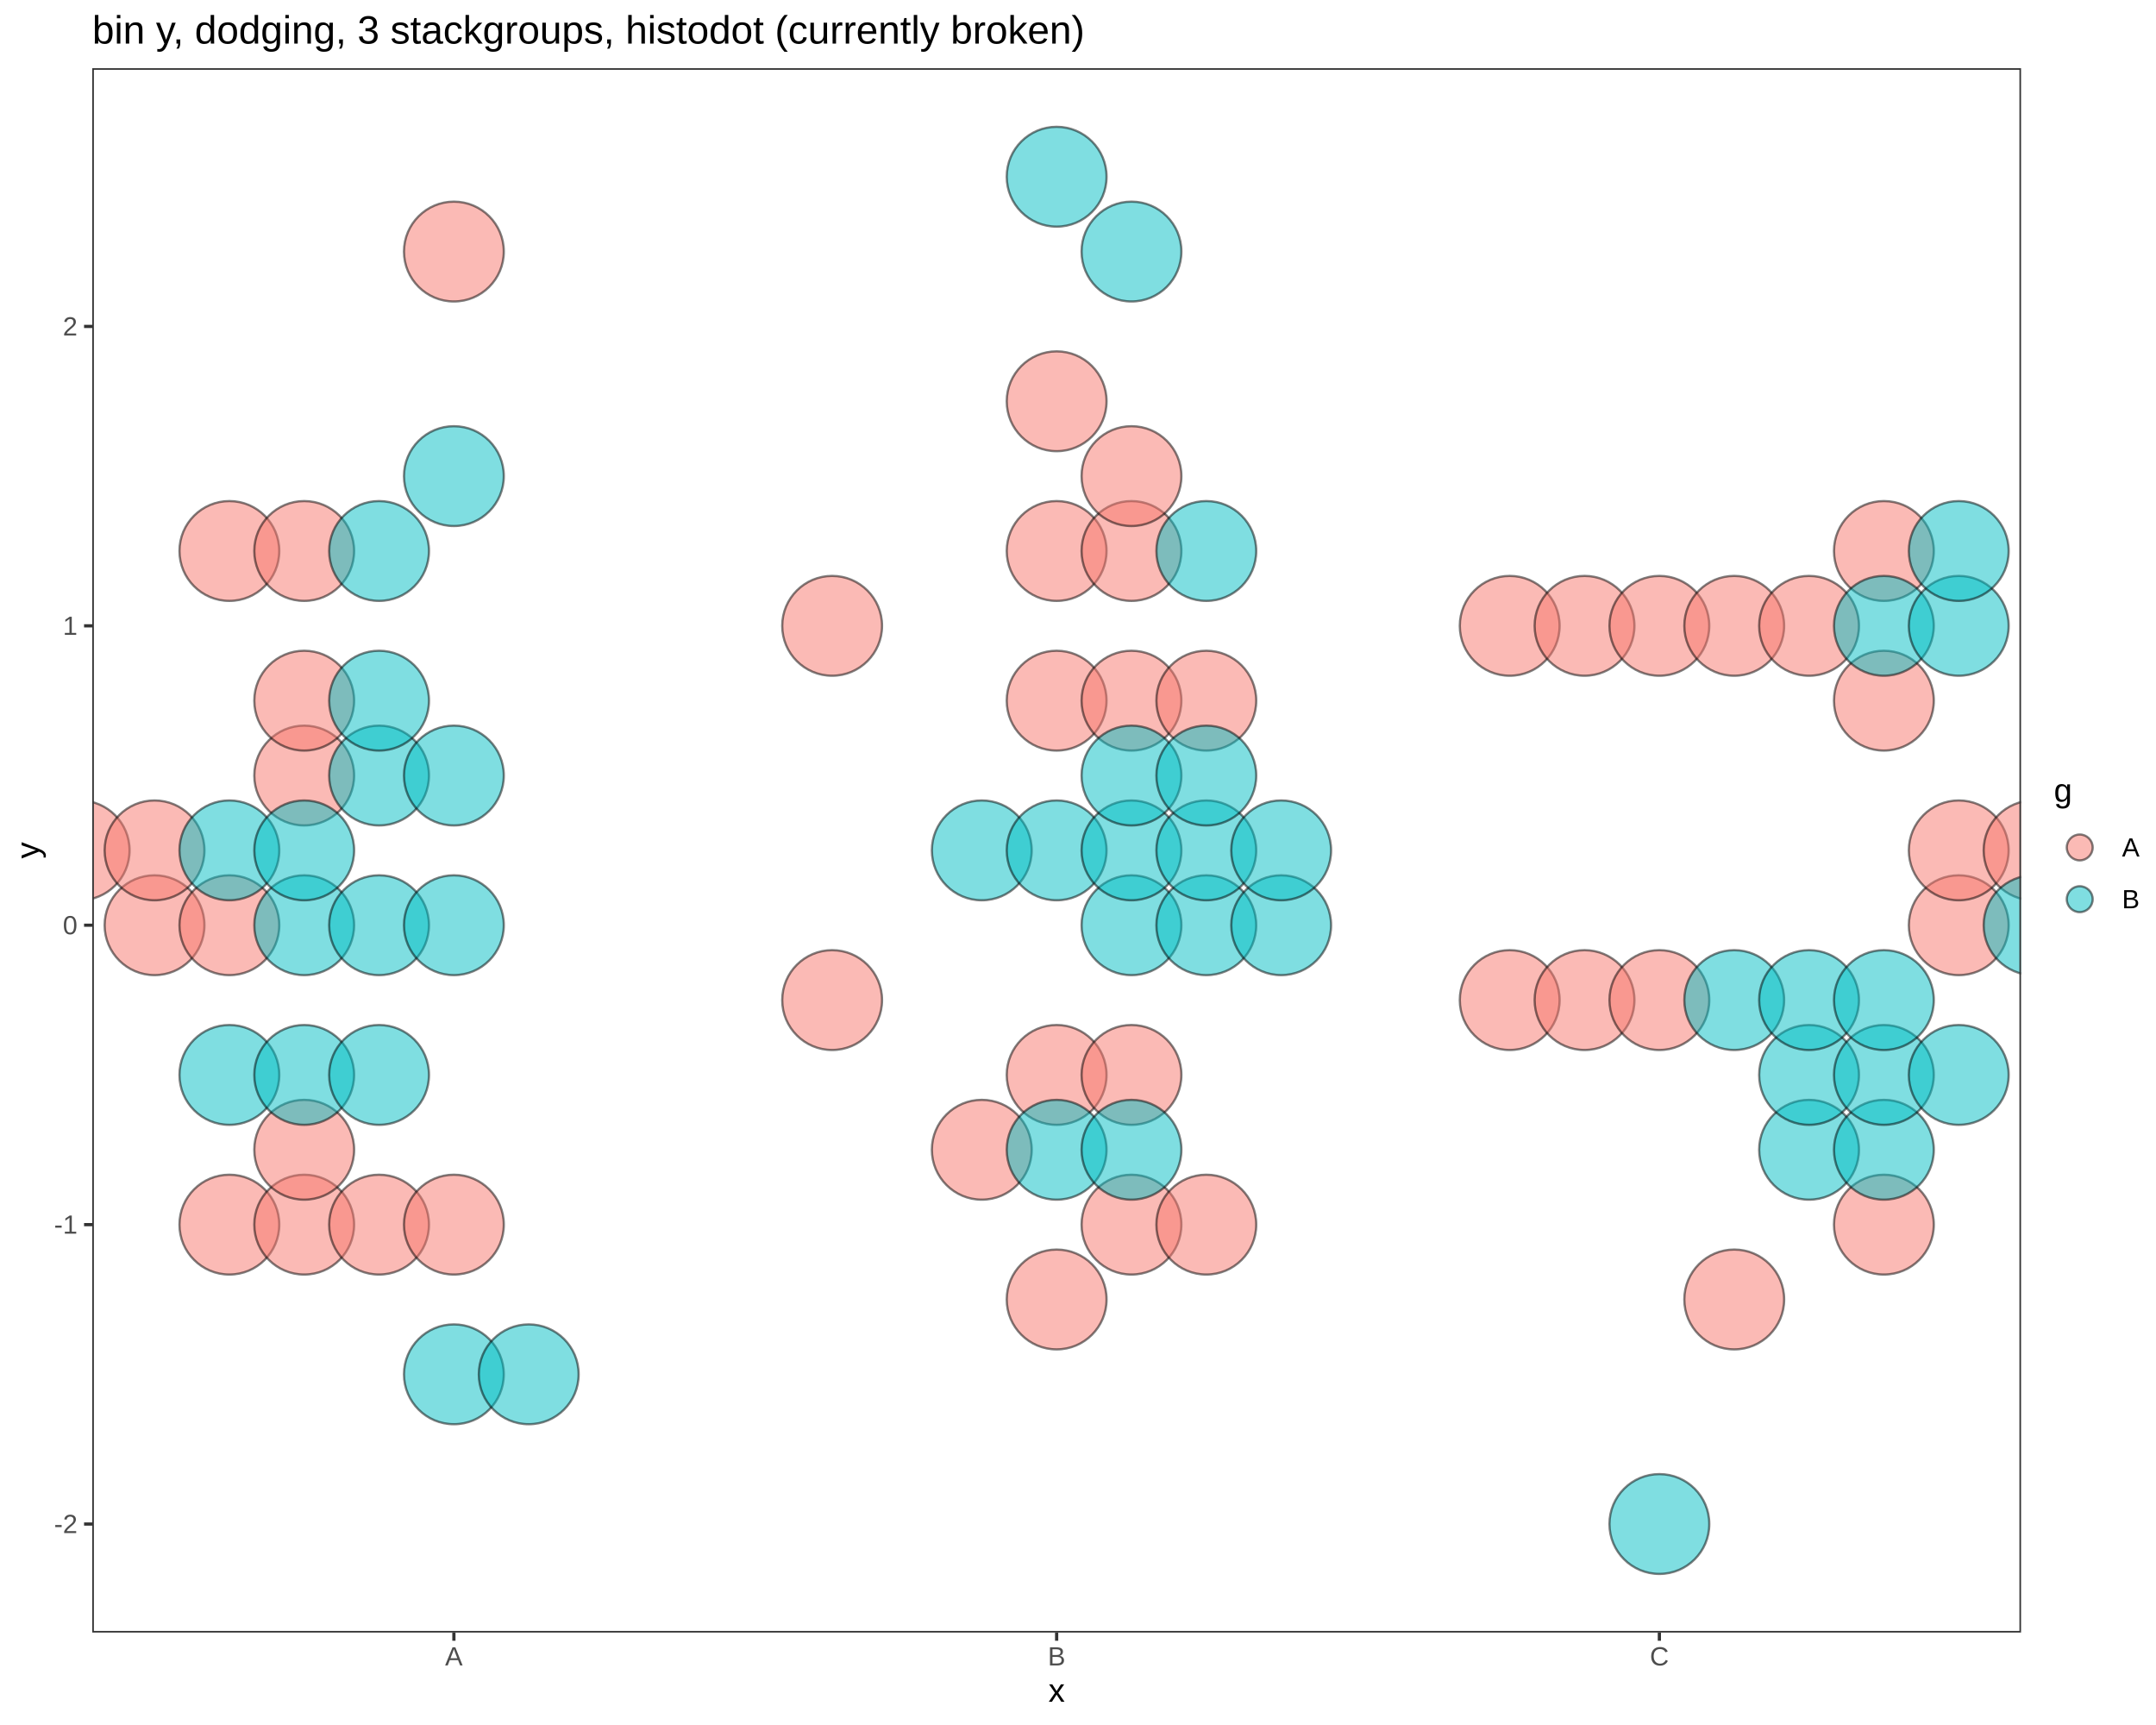
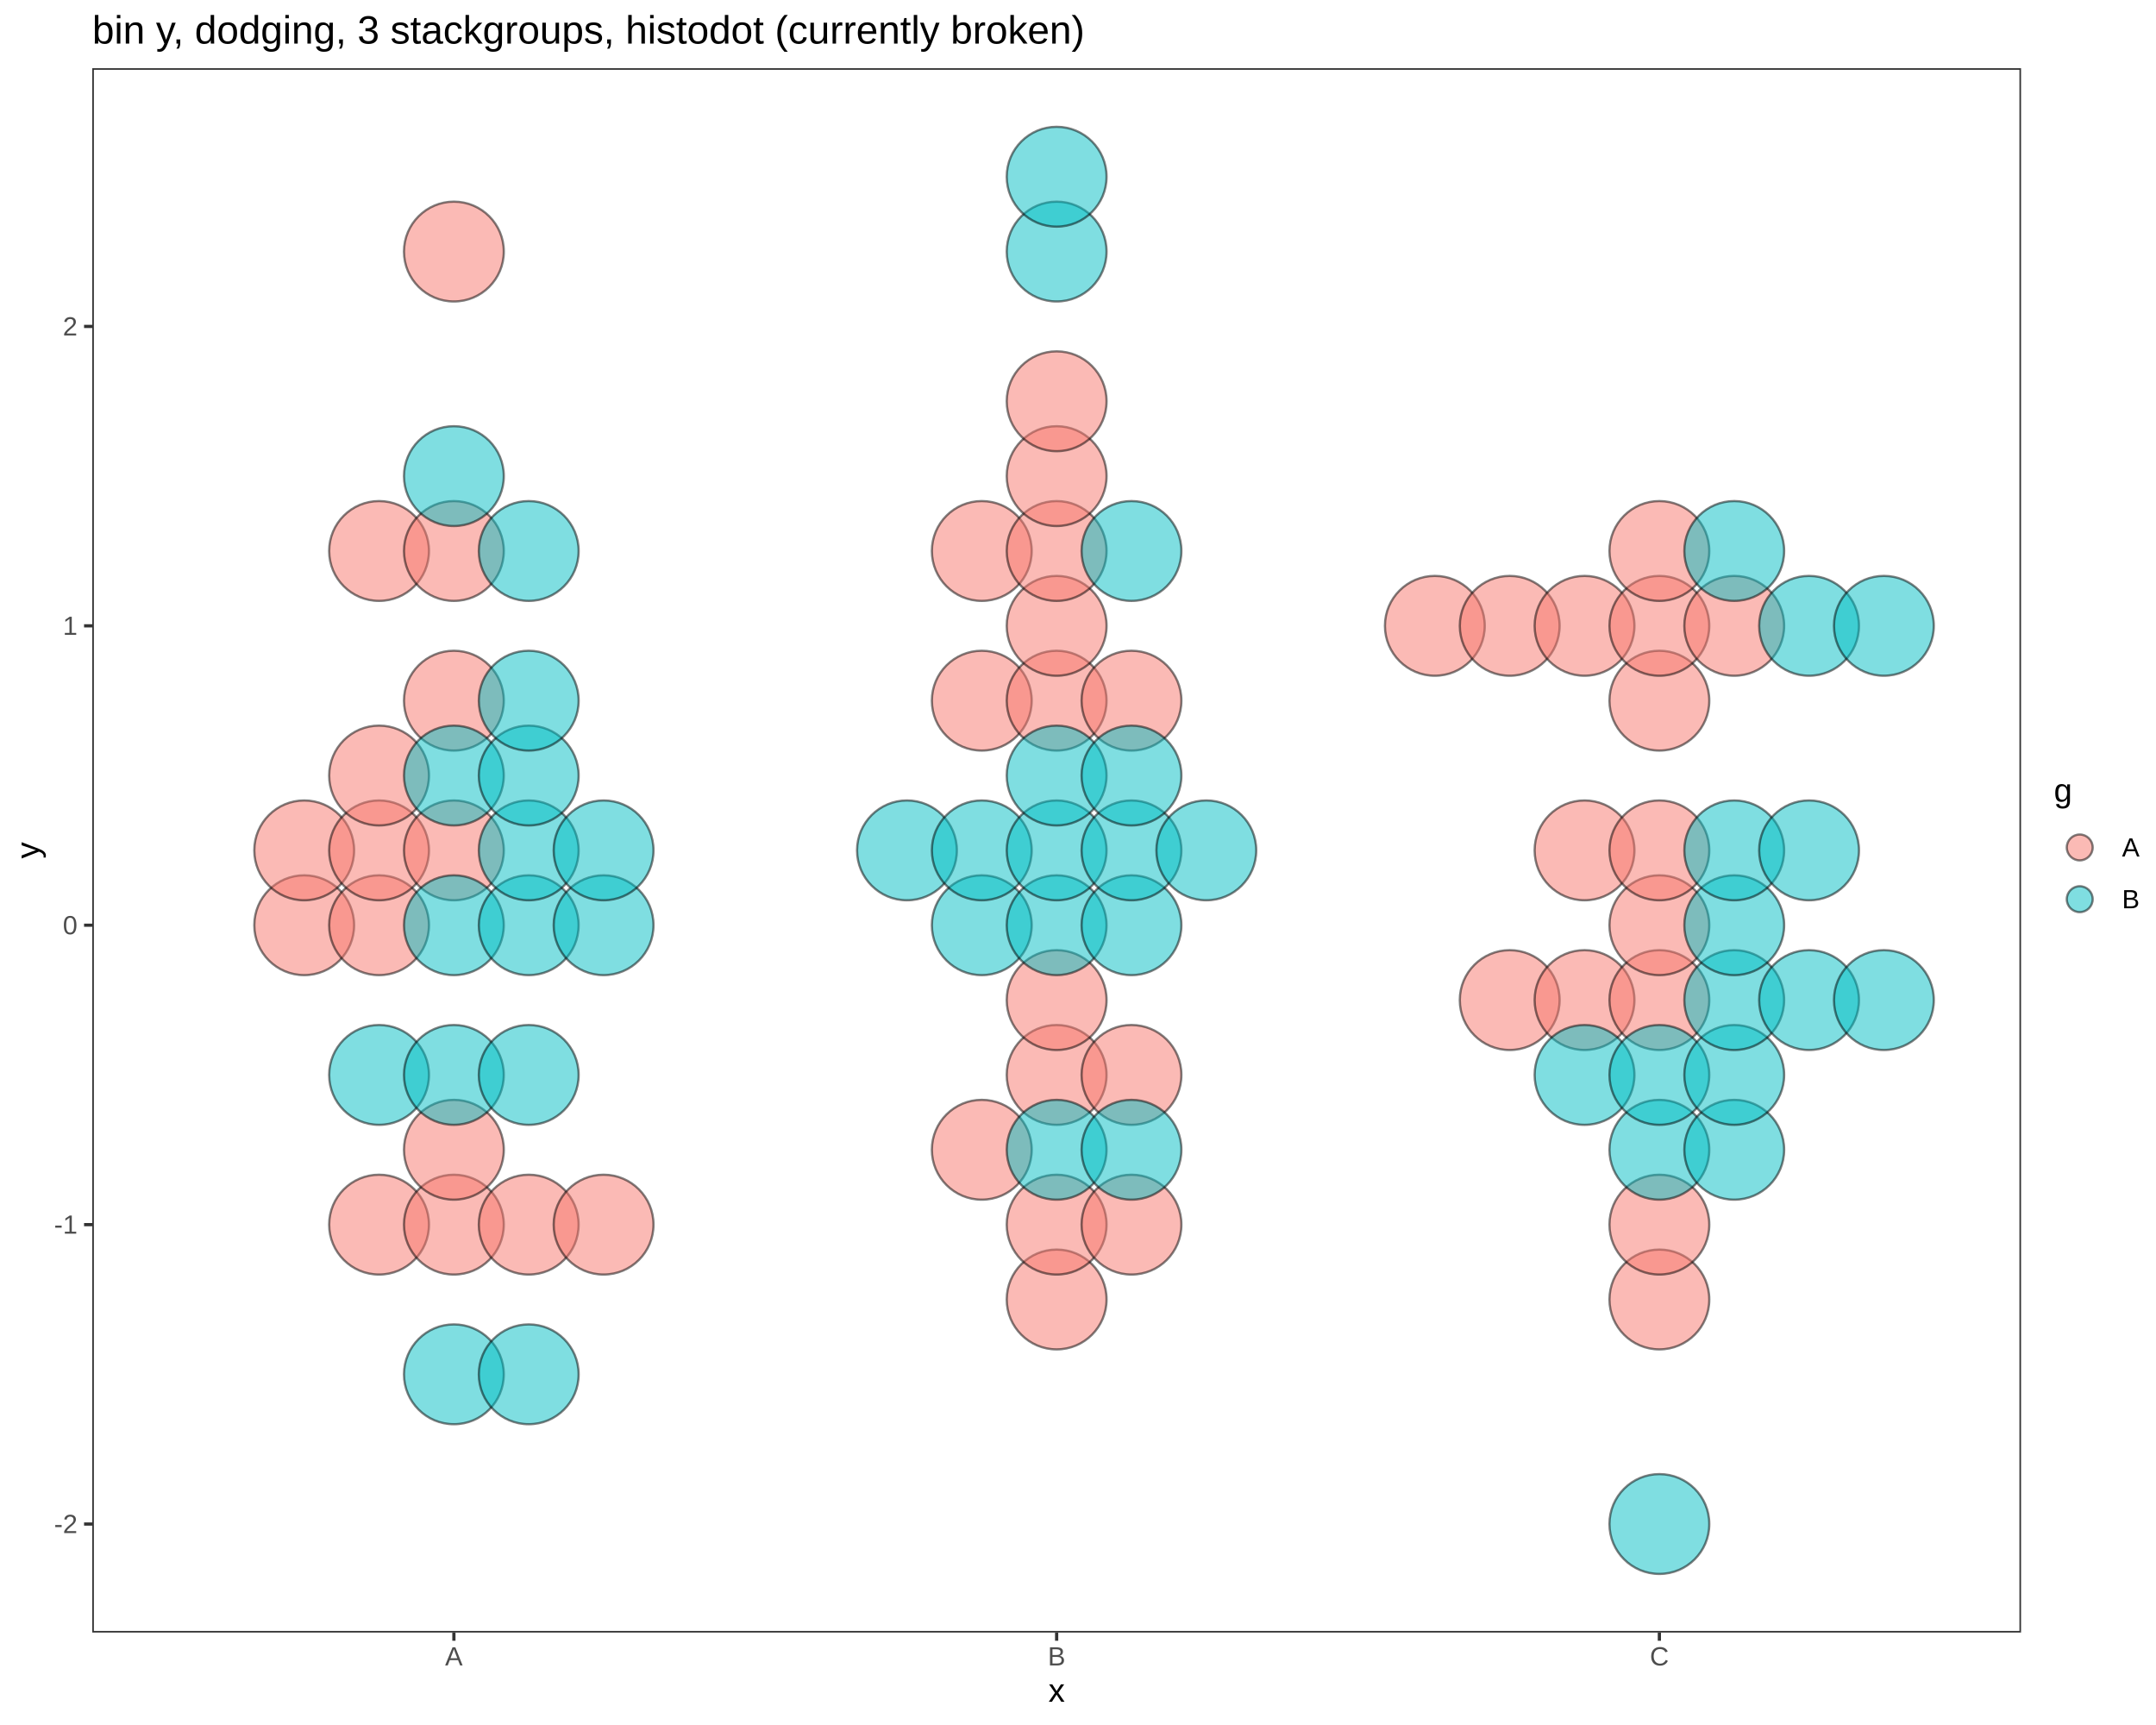
<svg xmlns="http://www.w3.org/2000/svg" viewBox="0 0 720.00 576.00">
  <defs>
    <style type="text/css">
    line, polyline, polygon, path, rect, circle {
      fill: none;
      stroke: #000000;
      stroke-linecap: round;
      stroke-linejoin: round;
      stroke-miterlimit: 10.00;
    }
  </style>
  </defs>
  <rect width="100%" height="100%" style="stroke: none; fill: #FFFFFF;" />
  <rect x="0.00" y="0.00" width="720.00" height="576.00" style="stroke-width: 1.07; stroke: #FFFFFF; fill: #FFFFFF;" />
  <defs>
    <clipPath id="cpMzAuODF8Njc0LjkzfDU0NS4xM3wyMi43Nw==">
      <rect x="30.81" y="22.77" width="644.12" height="522.36" />
    </clipPath>
  </defs>
  <rect x="30.81" y="22.77" width="644.12" height="522.36" style="stroke-width: 1.07; stroke: none; fill: #FFFFFF;" clip-path="url(#cpMzAuODF8Njc0LjkzfDU0NS4xM3wyMi43Nw==)" />
-   <circle cx="76.60" cy="408.92" r="12.50pt" style="stroke-width: 0.75; stroke: #000000; stroke-opacity: 0.50; fill: #F8766D; fill-opacity: 0.50;" clip-path="url(#cpMzAuODF8Njc0LjkzfDU0NS4xM3wyMi43Nw==)" />
-   <circle cx="101.59" cy="408.92" r="12.50pt" style="stroke-width: 0.75; stroke: #000000; stroke-opacity: 0.50; fill: #F8766D; fill-opacity: 0.50;" clip-path="url(#cpMzAuODF8Njc0LjkzfDU0NS4xM3wyMi43Nw==)" />
  <circle cx="126.59" cy="408.92" r="12.50pt" style="stroke-width: 0.75; stroke: #000000; stroke-opacity: 0.50; fill: #F8766D; fill-opacity: 0.50;" clip-path="url(#cpMzAuODF8Njc0LjkzfDU0NS4xM3wyMi43Nw==)" />
  <circle cx="151.58" cy="408.92" r="12.50pt" style="stroke-width: 0.75; stroke: #000000; stroke-opacity: 0.50; fill: #F8766D; fill-opacity: 0.50;" clip-path="url(#cpMzAuODF8Njc0LjkzfDU0NS4xM3wyMi43Nw==)" />
-   <circle cx="101.59" cy="383.92" r="12.50pt" style="stroke-width: 0.75; stroke: #000000; stroke-opacity: 0.50; fill: #F8766D; fill-opacity: 0.50;" clip-path="url(#cpMzAuODF8Njc0LjkzfDU0NS4xM3wyMi43Nw==)" />
-   <circle cx="51.61" cy="308.94" r="12.50pt" style="stroke-width: 0.75; stroke: #000000; stroke-opacity: 0.50; fill: #F8766D; fill-opacity: 0.50;" clip-path="url(#cpMzAuODF8Njc0LjkzfDU0NS4xM3wyMi43Nw==)" />
-   <circle cx="76.60" cy="308.94" r="12.50pt" style="stroke-width: 0.75; stroke: #000000; stroke-opacity: 0.50; fill: #F8766D; fill-opacity: 0.50;" clip-path="url(#cpMzAuODF8Njc0LjkzfDU0NS4xM3wyMi43Nw==)" />
-   <circle cx="1.62" cy="283.95" r="12.50pt" style="stroke-width: 0.75; stroke: #000000; stroke-opacity: 0.50; fill: #F8766D; fill-opacity: 0.50;" clip-path="url(#cpMzAuODF8Njc0LjkzfDU0NS4xM3wyMi43Nw==)" />
-   <circle cx="26.61" cy="283.95" r="12.50pt" style="stroke-width: 0.75; stroke: #000000; stroke-opacity: 0.50; fill: #F8766D; fill-opacity: 0.50;" clip-path="url(#cpMzAuODF8Njc0LjkzfDU0NS4xM3wyMi43Nw==)" />
-   <circle cx="51.61" cy="283.95" r="12.50pt" style="stroke-width: 0.75; stroke: #000000; stroke-opacity: 0.50; fill: #F8766D; fill-opacity: 0.50;" clip-path="url(#cpMzAuODF8Njc0LjkzfDU0NS4xM3wyMi43Nw==)" />
-   <circle cx="101.59" cy="258.96" r="12.50pt" style="stroke-width: 0.75; stroke: #000000; stroke-opacity: 0.50; fill: #F8766D; fill-opacity: 0.50;" clip-path="url(#cpMzAuODF8Njc0LjkzfDU0NS4xM3wyMi43Nw==)" />
-   <circle cx="101.59" cy="233.96" r="12.50pt" style="stroke-width: 0.75; stroke: #000000; stroke-opacity: 0.50; fill: #F8766D; fill-opacity: 0.50;" clip-path="url(#cpMzAuODF8Njc0LjkzfDU0NS4xM3wyMi43Nw==)" />
-   <circle cx="76.60" cy="183.98" r="12.50pt" style="stroke-width: 0.75; stroke: #000000; stroke-opacity: 0.50; fill: #F8766D; fill-opacity: 0.50;" clip-path="url(#cpMzAuODF8Njc0LjkzfDU0NS4xM3wyMi43Nw==)" />
-   <circle cx="101.59" cy="183.98" r="12.50pt" style="stroke-width: 0.75; stroke: #000000; stroke-opacity: 0.50; fill: #F8766D; fill-opacity: 0.50;" clip-path="url(#cpMzAuODF8Njc0LjkzfDU0NS4xM3wyMi43Nw==)" />
+   <circle cx="176.57" cy="408.92" r="12.50pt" style="stroke-width: 0.75; stroke: #000000; stroke-opacity: 0.50; fill: #F8766D; fill-opacity: 0.50;" clip-path="url(#cpMzAuODF8Njc0LjkzfDU0NS4xM3wyMi43Nw==)" />
+   <circle cx="201.57" cy="408.92" r="12.50pt" style="stroke-width: 0.75; stroke: #000000; stroke-opacity: 0.50; fill: #F8766D; fill-opacity: 0.50;" clip-path="url(#cpMzAuODF8Njc0LjkzfDU0NS4xM3wyMi43Nw==)" />
+   <circle cx="151.58" cy="383.92" r="12.50pt" style="stroke-width: 0.75; stroke: #000000; stroke-opacity: 0.50; fill: #F8766D; fill-opacity: 0.50;" clip-path="url(#cpMzAuODF8Njc0LjkzfDU0NS4xM3wyMi43Nw==)" />
+   <circle cx="101.59" cy="308.94" r="12.50pt" style="stroke-width: 0.75; stroke: #000000; stroke-opacity: 0.50; fill: #F8766D; fill-opacity: 0.50;" clip-path="url(#cpMzAuODF8Njc0LjkzfDU0NS4xM3wyMi43Nw==)" />
+   <circle cx="126.59" cy="308.94" r="12.50pt" style="stroke-width: 0.75; stroke: #000000; stroke-opacity: 0.50; fill: #F8766D; fill-opacity: 0.50;" clip-path="url(#cpMzAuODF8Njc0LjkzfDU0NS4xM3wyMi43Nw==)" />
+   <circle cx="101.59" cy="283.95" r="12.50pt" style="stroke-width: 0.75; stroke: #000000; stroke-opacity: 0.50; fill: #F8766D; fill-opacity: 0.50;" clip-path="url(#cpMzAuODF8Njc0LjkzfDU0NS4xM3wyMi43Nw==)" />
+   <circle cx="126.59" cy="283.95" r="12.50pt" style="stroke-width: 0.75; stroke: #000000; stroke-opacity: 0.50; fill: #F8766D; fill-opacity: 0.50;" clip-path="url(#cpMzAuODF8Njc0LjkzfDU0NS4xM3wyMi43Nw==)" />
+   <circle cx="151.58" cy="283.95" r="12.50pt" style="stroke-width: 0.75; stroke: #000000; stroke-opacity: 0.50; fill: #F8766D; fill-opacity: 0.50;" clip-path="url(#cpMzAuODF8Njc0LjkzfDU0NS4xM3wyMi43Nw==)" />
+   <circle cx="126.59" cy="258.96" r="12.50pt" style="stroke-width: 0.75; stroke: #000000; stroke-opacity: 0.50; fill: #F8766D; fill-opacity: 0.50;" clip-path="url(#cpMzAuODF8Njc0LjkzfDU0NS4xM3wyMi43Nw==)" />
+   <circle cx="151.58" cy="233.96" r="12.50pt" style="stroke-width: 0.75; stroke: #000000; stroke-opacity: 0.50; fill: #F8766D; fill-opacity: 0.50;" clip-path="url(#cpMzAuODF8Njc0LjkzfDU0NS4xM3wyMi43Nw==)" />
+   <circle cx="126.59" cy="183.98" r="12.50pt" style="stroke-width: 0.75; stroke: #000000; stroke-opacity: 0.50; fill: #F8766D; fill-opacity: 0.50;" clip-path="url(#cpMzAuODF8Njc0LjkzfDU0NS4xM3wyMi43Nw==)" />
+   <circle cx="151.58" cy="183.98" r="12.50pt" style="stroke-width: 0.75; stroke: #000000; stroke-opacity: 0.50; fill: #F8766D; fill-opacity: 0.50;" clip-path="url(#cpMzAuODF8Njc0LjkzfDU0NS4xM3wyMi43Nw==)" />
  <circle cx="151.58" cy="84.00" r="12.50pt" style="stroke-width: 0.75; stroke: #000000; stroke-opacity: 0.50; fill: #F8766D; fill-opacity: 0.50;" clip-path="url(#cpMzAuODF8Njc0LjkzfDU0NS4xM3wyMi43Nw==)" />
  <circle cx="151.58" cy="458.90" r="12.50pt" style="stroke-width: 0.75; stroke: #000000; stroke-opacity: 0.50; fill: #00BFC4; fill-opacity: 0.50;" clip-path="url(#cpMzAuODF8Njc0LjkzfDU0NS4xM3wyMi43Nw==)" />
  <circle cx="176.57" cy="458.90" r="12.50pt" style="stroke-width: 0.75; stroke: #000000; stroke-opacity: 0.50; fill: #00BFC4; fill-opacity: 0.50;" clip-path="url(#cpMzAuODF8Njc0LjkzfDU0NS4xM3wyMi43Nw==)" />
-   <circle cx="76.60" cy="358.93" r="12.50pt" style="stroke-width: 0.75; stroke: #000000; stroke-opacity: 0.50; fill: #00BFC4; fill-opacity: 0.50;" clip-path="url(#cpMzAuODF8Njc0LjkzfDU0NS4xM3wyMi43Nw==)" />
-   <circle cx="101.59" cy="358.93" r="12.50pt" style="stroke-width: 0.75; stroke: #000000; stroke-opacity: 0.50; fill: #00BFC4; fill-opacity: 0.50;" clip-path="url(#cpMzAuODF8Njc0LjkzfDU0NS4xM3wyMi43Nw==)" />
  <circle cx="126.59" cy="358.93" r="12.50pt" style="stroke-width: 0.75; stroke: #000000; stroke-opacity: 0.50; fill: #00BFC4; fill-opacity: 0.50;" clip-path="url(#cpMzAuODF8Njc0LjkzfDU0NS4xM3wyMi43Nw==)" />
-   <circle cx="101.59" cy="308.94" r="12.50pt" style="stroke-width: 0.75; stroke: #000000; stroke-opacity: 0.50; fill: #00BFC4; fill-opacity: 0.50;" clip-path="url(#cpMzAuODF8Njc0LjkzfDU0NS4xM3wyMi43Nw==)" />
-   <circle cx="126.59" cy="308.94" r="12.50pt" style="stroke-width: 0.75; stroke: #000000; stroke-opacity: 0.50; fill: #00BFC4; fill-opacity: 0.50;" clip-path="url(#cpMzAuODF8Njc0LjkzfDU0NS4xM3wyMi43Nw==)" />
+   <circle cx="151.58" cy="358.93" r="12.50pt" style="stroke-width: 0.75; stroke: #000000; stroke-opacity: 0.50; fill: #00BFC4; fill-opacity: 0.50;" clip-path="url(#cpMzAuODF8Njc0LjkzfDU0NS4xM3wyMi43Nw==)" />
+   <circle cx="176.57" cy="358.93" r="12.50pt" style="stroke-width: 0.75; stroke: #000000; stroke-opacity: 0.50; fill: #00BFC4; fill-opacity: 0.50;" clip-path="url(#cpMzAuODF8Njc0LjkzfDU0NS4xM3wyMi43Nw==)" />
  <circle cx="151.58" cy="308.94" r="12.50pt" style="stroke-width: 0.75; stroke: #000000; stroke-opacity: 0.50; fill: #00BFC4; fill-opacity: 0.50;" clip-path="url(#cpMzAuODF8Njc0LjkzfDU0NS4xM3wyMi43Nw==)" />
-   <circle cx="76.60" cy="283.95" r="12.50pt" style="stroke-width: 0.75; stroke: #000000; stroke-opacity: 0.50; fill: #00BFC4; fill-opacity: 0.50;" clip-path="url(#cpMzAuODF8Njc0LjkzfDU0NS4xM3wyMi43Nw==)" />
-   <circle cx="101.59" cy="283.95" r="12.50pt" style="stroke-width: 0.75; stroke: #000000; stroke-opacity: 0.50; fill: #00BFC4; fill-opacity: 0.50;" clip-path="url(#cpMzAuODF8Njc0LjkzfDU0NS4xM3wyMi43Nw==)" />
-   <circle cx="126.59" cy="258.96" r="12.50pt" style="stroke-width: 0.75; stroke: #000000; stroke-opacity: 0.50; fill: #00BFC4; fill-opacity: 0.50;" clip-path="url(#cpMzAuODF8Njc0LjkzfDU0NS4xM3wyMi43Nw==)" />
+   <circle cx="176.57" cy="308.94" r="12.50pt" style="stroke-width: 0.75; stroke: #000000; stroke-opacity: 0.50; fill: #00BFC4; fill-opacity: 0.50;" clip-path="url(#cpMzAuODF8Njc0LjkzfDU0NS4xM3wyMi43Nw==)" />
+   <circle cx="201.57" cy="308.94" r="12.50pt" style="stroke-width: 0.75; stroke: #000000; stroke-opacity: 0.50; fill: #00BFC4; fill-opacity: 0.50;" clip-path="url(#cpMzAuODF8Njc0LjkzfDU0NS4xM3wyMi43Nw==)" />
+   <circle cx="176.57" cy="283.95" r="12.50pt" style="stroke-width: 0.75; stroke: #000000; stroke-opacity: 0.50; fill: #00BFC4; fill-opacity: 0.50;" clip-path="url(#cpMzAuODF8Njc0LjkzfDU0NS4xM3wyMi43Nw==)" />
+   <circle cx="201.57" cy="283.95" r="12.50pt" style="stroke-width: 0.75; stroke: #000000; stroke-opacity: 0.50; fill: #00BFC4; fill-opacity: 0.50;" clip-path="url(#cpMzAuODF8Njc0LjkzfDU0NS4xM3wyMi43Nw==)" />
  <circle cx="151.58" cy="258.96" r="12.50pt" style="stroke-width: 0.75; stroke: #000000; stroke-opacity: 0.50; fill: #00BFC4; fill-opacity: 0.50;" clip-path="url(#cpMzAuODF8Njc0LjkzfDU0NS4xM3wyMi43Nw==)" />
-   <circle cx="126.59" cy="233.96" r="12.50pt" style="stroke-width: 0.75; stroke: #000000; stroke-opacity: 0.50; fill: #00BFC4; fill-opacity: 0.50;" clip-path="url(#cpMzAuODF8Njc0LjkzfDU0NS4xM3wyMi43Nw==)" />
-   <circle cx="126.59" cy="183.98" r="12.50pt" style="stroke-width: 0.75; stroke: #000000; stroke-opacity: 0.50; fill: #00BFC4; fill-opacity: 0.50;" clip-path="url(#cpMzAuODF8Njc0LjkzfDU0NS4xM3wyMi43Nw==)" />
+   <circle cx="176.57" cy="258.96" r="12.50pt" style="stroke-width: 0.75; stroke: #000000; stroke-opacity: 0.50; fill: #00BFC4; fill-opacity: 0.50;" clip-path="url(#cpMzAuODF8Njc0LjkzfDU0NS4xM3wyMi43Nw==)" />
+   <circle cx="176.57" cy="233.96" r="12.50pt" style="stroke-width: 0.75; stroke: #000000; stroke-opacity: 0.50; fill: #00BFC4; fill-opacity: 0.50;" clip-path="url(#cpMzAuODF8Njc0LjkzfDU0NS4xM3wyMi43Nw==)" />
+   <circle cx="176.57" cy="183.98" r="12.50pt" style="stroke-width: 0.75; stroke: #000000; stroke-opacity: 0.50; fill: #00BFC4; fill-opacity: 0.50;" clip-path="url(#cpMzAuODF8Njc0LjkzfDU0NS4xM3wyMi43Nw==)" />
  <circle cx="151.58" cy="158.98" r="12.50pt" style="stroke-width: 0.75; stroke: #000000; stroke-opacity: 0.50; fill: #00BFC4; fill-opacity: 0.50;" clip-path="url(#cpMzAuODF8Njc0LjkzfDU0NS4xM3wyMi43Nw==)" />
  <circle cx="352.87" cy="433.91" r="12.50pt" style="stroke-width: 0.75; stroke: #000000; stroke-opacity: 0.50; fill: #F8766D; fill-opacity: 0.50;" clip-path="url(#cpMzAuODF8Njc0LjkzfDU0NS4xM3wyMi43Nw==)" />
+   <circle cx="352.87" cy="408.92" r="12.50pt" style="stroke-width: 0.75; stroke: #000000; stroke-opacity: 0.50; fill: #F8766D; fill-opacity: 0.50;" clip-path="url(#cpMzAuODF8Njc0LjkzfDU0NS4xM3wyMi43Nw==)" />
  <circle cx="377.86" cy="408.92" r="12.50pt" style="stroke-width: 0.75; stroke: #000000; stroke-opacity: 0.50; fill: #F8766D; fill-opacity: 0.50;" clip-path="url(#cpMzAuODF8Njc0LjkzfDU0NS4xM3wyMi43Nw==)" />
-   <circle cx="402.85" cy="408.92" r="12.50pt" style="stroke-width: 0.75; stroke: #000000; stroke-opacity: 0.50; fill: #F8766D; fill-opacity: 0.50;" clip-path="url(#cpMzAuODF8Njc0LjkzfDU0NS4xM3wyMi43Nw==)" />
  <circle cx="327.87" cy="383.92" r="12.50pt" style="stroke-width: 0.75; stroke: #000000; stroke-opacity: 0.50; fill: #F8766D; fill-opacity: 0.50;" clip-path="url(#cpMzAuODF8Njc0LjkzfDU0NS4xM3wyMi43Nw==)" />
  <circle cx="352.87" cy="358.93" r="12.50pt" style="stroke-width: 0.75; stroke: #000000; stroke-opacity: 0.50; fill: #F8766D; fill-opacity: 0.50;" clip-path="url(#cpMzAuODF8Njc0LjkzfDU0NS4xM3wyMi43Nw==)" />
  <circle cx="377.86" cy="358.93" r="12.50pt" style="stroke-width: 0.75; stroke: #000000; stroke-opacity: 0.50; fill: #F8766D; fill-opacity: 0.50;" clip-path="url(#cpMzAuODF8Njc0LjkzfDU0NS4xM3wyMi43Nw==)" />
-   <circle cx="277.89" cy="333.94" r="12.50pt" style="stroke-width: 0.75; stroke: #000000; stroke-opacity: 0.50; fill: #F8766D; fill-opacity: 0.50;" clip-path="url(#cpMzAuODF8Njc0LjkzfDU0NS4xM3wyMi43Nw==)" />
+   <circle cx="352.87" cy="333.94" r="12.50pt" style="stroke-width: 0.75; stroke: #000000; stroke-opacity: 0.50; fill: #F8766D; fill-opacity: 0.50;" clip-path="url(#cpMzAuODF8Njc0LjkzfDU0NS4xM3wyMi43Nw==)" />
+   <circle cx="327.87" cy="233.96" r="12.50pt" style="stroke-width: 0.75; stroke: #000000; stroke-opacity: 0.50; fill: #F8766D; fill-opacity: 0.50;" clip-path="url(#cpMzAuODF8Njc0LjkzfDU0NS4xM3wyMi43Nw==)" />
  <circle cx="352.87" cy="233.96" r="12.50pt" style="stroke-width: 0.75; stroke: #000000; stroke-opacity: 0.50; fill: #F8766D; fill-opacity: 0.50;" clip-path="url(#cpMzAuODF8Njc0LjkzfDU0NS4xM3wyMi43Nw==)" />
  <circle cx="377.86" cy="233.96" r="12.50pt" style="stroke-width: 0.75; stroke: #000000; stroke-opacity: 0.50; fill: #F8766D; fill-opacity: 0.50;" clip-path="url(#cpMzAuODF8Njc0LjkzfDU0NS4xM3wyMi43Nw==)" />
-   <circle cx="402.85" cy="233.96" r="12.50pt" style="stroke-width: 0.75; stroke: #000000; stroke-opacity: 0.50; fill: #F8766D; fill-opacity: 0.50;" clip-path="url(#cpMzAuODF8Njc0LjkzfDU0NS4xM3wyMi43Nw==)" />
-   <circle cx="277.89" cy="208.97" r="12.50pt" style="stroke-width: 0.75; stroke: #000000; stroke-opacity: 0.50; fill: #F8766D; fill-opacity: 0.50;" clip-path="url(#cpMzAuODF8Njc0LjkzfDU0NS4xM3wyMi43Nw==)" />
+   <circle cx="352.87" cy="208.97" r="12.50pt" style="stroke-width: 0.75; stroke: #000000; stroke-opacity: 0.50; fill: #F8766D; fill-opacity: 0.50;" clip-path="url(#cpMzAuODF8Njc0LjkzfDU0NS4xM3wyMi43Nw==)" />
+   <circle cx="327.87" cy="183.98" r="12.50pt" style="stroke-width: 0.75; stroke: #000000; stroke-opacity: 0.50; fill: #F8766D; fill-opacity: 0.50;" clip-path="url(#cpMzAuODF8Njc0LjkzfDU0NS4xM3wyMi43Nw==)" />
  <circle cx="352.87" cy="183.98" r="12.50pt" style="stroke-width: 0.75; stroke: #000000; stroke-opacity: 0.50; fill: #F8766D; fill-opacity: 0.50;" clip-path="url(#cpMzAuODF8Njc0LjkzfDU0NS4xM3wyMi43Nw==)" />
-   <circle cx="377.86" cy="183.98" r="12.50pt" style="stroke-width: 0.75; stroke: #000000; stroke-opacity: 0.50; fill: #F8766D; fill-opacity: 0.50;" clip-path="url(#cpMzAuODF8Njc0LjkzfDU0NS4xM3wyMi43Nw==)" />
-   <circle cx="377.86" cy="158.98" r="12.50pt" style="stroke-width: 0.75; stroke: #000000; stroke-opacity: 0.50; fill: #F8766D; fill-opacity: 0.50;" clip-path="url(#cpMzAuODF8Njc0LjkzfDU0NS4xM3wyMi43Nw==)" />
+   <circle cx="352.87" cy="158.98" r="12.50pt" style="stroke-width: 0.75; stroke: #000000; stroke-opacity: 0.50; fill: #F8766D; fill-opacity: 0.50;" clip-path="url(#cpMzAuODF8Njc0LjkzfDU0NS4xM3wyMi43Nw==)" />
  <circle cx="352.87" cy="133.99" r="12.50pt" style="stroke-width: 0.75; stroke: #000000; stroke-opacity: 0.50; fill: #F8766D; fill-opacity: 0.50;" clip-path="url(#cpMzAuODF8Njc0LjkzfDU0NS4xM3wyMi43Nw==)" />
  <circle cx="352.87" cy="383.92" r="12.50pt" style="stroke-width: 0.75; stroke: #000000; stroke-opacity: 0.50; fill: #00BFC4; fill-opacity: 0.50;" clip-path="url(#cpMzAuODF8Njc0LjkzfDU0NS4xM3wyMi43Nw==)" />
  <circle cx="377.86" cy="383.92" r="12.50pt" style="stroke-width: 0.75; stroke: #000000; stroke-opacity: 0.50; fill: #00BFC4; fill-opacity: 0.50;" clip-path="url(#cpMzAuODF8Njc0LjkzfDU0NS4xM3wyMi43Nw==)" />
+   <circle cx="327.87" cy="308.94" r="12.50pt" style="stroke-width: 0.75; stroke: #000000; stroke-opacity: 0.50; fill: #00BFC4; fill-opacity: 0.50;" clip-path="url(#cpMzAuODF8Njc0LjkzfDU0NS4xM3wyMi43Nw==)" />
+   <circle cx="352.87" cy="308.94" r="12.50pt" style="stroke-width: 0.75; stroke: #000000; stroke-opacity: 0.50; fill: #00BFC4; fill-opacity: 0.50;" clip-path="url(#cpMzAuODF8Njc0LjkzfDU0NS4xM3wyMi43Nw==)" />
  <circle cx="377.86" cy="308.94" r="12.50pt" style="stroke-width: 0.75; stroke: #000000; stroke-opacity: 0.50; fill: #00BFC4; fill-opacity: 0.50;" clip-path="url(#cpMzAuODF8Njc0LjkzfDU0NS4xM3wyMi43Nw==)" />
-   <circle cx="402.85" cy="308.94" r="12.50pt" style="stroke-width: 0.75; stroke: #000000; stroke-opacity: 0.50; fill: #00BFC4; fill-opacity: 0.50;" clip-path="url(#cpMzAuODF8Njc0LjkzfDU0NS4xM3wyMi43Nw==)" />
-   <circle cx="427.85" cy="308.94" r="12.50pt" style="stroke-width: 0.75; stroke: #000000; stroke-opacity: 0.50; fill: #00BFC4; fill-opacity: 0.50;" clip-path="url(#cpMzAuODF8Njc0LjkzfDU0NS4xM3wyMi43Nw==)" />
+   <circle cx="302.88" cy="283.95" r="12.50pt" style="stroke-width: 0.75; stroke: #000000; stroke-opacity: 0.50; fill: #00BFC4; fill-opacity: 0.50;" clip-path="url(#cpMzAuODF8Njc0LjkzfDU0NS4xM3wyMi43Nw==)" />
  <circle cx="327.87" cy="283.95" r="12.50pt" style="stroke-width: 0.75; stroke: #000000; stroke-opacity: 0.50; fill: #00BFC4; fill-opacity: 0.50;" clip-path="url(#cpMzAuODF8Njc0LjkzfDU0NS4xM3wyMi43Nw==)" />
  <circle cx="352.87" cy="283.95" r="12.50pt" style="stroke-width: 0.75; stroke: #000000; stroke-opacity: 0.50; fill: #00BFC4; fill-opacity: 0.50;" clip-path="url(#cpMzAuODF8Njc0LjkzfDU0NS4xM3wyMi43Nw==)" />
  <circle cx="377.86" cy="283.95" r="12.50pt" style="stroke-width: 0.75; stroke: #000000; stroke-opacity: 0.50; fill: #00BFC4; fill-opacity: 0.50;" clip-path="url(#cpMzAuODF8Njc0LjkzfDU0NS4xM3wyMi43Nw==)" />
  <circle cx="402.85" cy="283.95" r="12.50pt" style="stroke-width: 0.75; stroke: #000000; stroke-opacity: 0.50; fill: #00BFC4; fill-opacity: 0.50;" clip-path="url(#cpMzAuODF8Njc0LjkzfDU0NS4xM3wyMi43Nw==)" />
-   <circle cx="427.85" cy="283.95" r="12.50pt" style="stroke-width: 0.75; stroke: #000000; stroke-opacity: 0.50; fill: #00BFC4; fill-opacity: 0.50;" clip-path="url(#cpMzAuODF8Njc0LjkzfDU0NS4xM3wyMi43Nw==)" />
+   <circle cx="352.87" cy="258.96" r="12.50pt" style="stroke-width: 0.75; stroke: #000000; stroke-opacity: 0.50; fill: #00BFC4; fill-opacity: 0.50;" clip-path="url(#cpMzAuODF8Njc0LjkzfDU0NS4xM3wyMi43Nw==)" />
  <circle cx="377.86" cy="258.96" r="12.50pt" style="stroke-width: 0.75; stroke: #000000; stroke-opacity: 0.50; fill: #00BFC4; fill-opacity: 0.50;" clip-path="url(#cpMzAuODF8Njc0LjkzfDU0NS4xM3wyMi43Nw==)" />
-   <circle cx="402.85" cy="258.96" r="12.50pt" style="stroke-width: 0.75; stroke: #000000; stroke-opacity: 0.50; fill: #00BFC4; fill-opacity: 0.50;" clip-path="url(#cpMzAuODF8Njc0LjkzfDU0NS4xM3wyMi43Nw==)" />
-   <circle cx="402.85" cy="183.98" r="12.50pt" style="stroke-width: 0.75; stroke: #000000; stroke-opacity: 0.50; fill: #00BFC4; fill-opacity: 0.50;" clip-path="url(#cpMzAuODF8Njc0LjkzfDU0NS4xM3wyMi43Nw==)" />
-   <circle cx="377.86" cy="84.00" r="12.50pt" style="stroke-width: 0.75; stroke: #000000; stroke-opacity: 0.50; fill: #00BFC4; fill-opacity: 0.50;" clip-path="url(#cpMzAuODF8Njc0LjkzfDU0NS4xM3wyMi43Nw==)" />
+   <circle cx="377.86" cy="183.98" r="12.50pt" style="stroke-width: 0.75; stroke: #000000; stroke-opacity: 0.50; fill: #00BFC4; fill-opacity: 0.50;" clip-path="url(#cpMzAuODF8Njc0LjkzfDU0NS4xM3wyMi43Nw==)" />
+   <circle cx="352.87" cy="84.00" r="12.50pt" style="stroke-width: 0.75; stroke: #000000; stroke-opacity: 0.50; fill: #00BFC4; fill-opacity: 0.50;" clip-path="url(#cpMzAuODF8Njc0LjkzfDU0NS4xM3wyMi43Nw==)" />
  <circle cx="352.87" cy="59.01" r="12.50pt" style="stroke-width: 0.75; stroke: #000000; stroke-opacity: 0.50; fill: #00BFC4; fill-opacity: 0.50;" clip-path="url(#cpMzAuODF8Njc0LjkzfDU0NS4xM3wyMi43Nw==)" />
-   <circle cx="579.15" cy="433.91" r="12.50pt" style="stroke-width: 0.75; stroke: #000000; stroke-opacity: 0.50; fill: #F8766D; fill-opacity: 0.50;" clip-path="url(#cpMzAuODF8Njc0LjkzfDU0NS4xM3wyMi43Nw==)" />
-   <circle cx="629.13" cy="408.92" r="12.50pt" style="stroke-width: 0.75; stroke: #000000; stroke-opacity: 0.50; fill: #F8766D; fill-opacity: 0.50;" clip-path="url(#cpMzAuODF8Njc0LjkzfDU0NS4xM3wyMi43Nw==)" />
+   <circle cx="554.15" cy="433.91" r="12.50pt" style="stroke-width: 0.75; stroke: #000000; stroke-opacity: 0.50; fill: #F8766D; fill-opacity: 0.50;" clip-path="url(#cpMzAuODF8Njc0LjkzfDU0NS4xM3wyMi43Nw==)" />
+   <circle cx="554.15" cy="408.92" r="12.50pt" style="stroke-width: 0.75; stroke: #000000; stroke-opacity: 0.50; fill: #F8766D; fill-opacity: 0.50;" clip-path="url(#cpMzAuODF8Njc0LjkzfDU0NS4xM3wyMi43Nw==)" />
  <circle cx="504.17" cy="333.94" r="12.50pt" style="stroke-width: 0.75; stroke: #000000; stroke-opacity: 0.50; fill: #F8766D; fill-opacity: 0.50;" clip-path="url(#cpMzAuODF8Njc0LjkzfDU0NS4xM3wyMi43Nw==)" />
  <circle cx="529.16" cy="333.94" r="12.50pt" style="stroke-width: 0.75; stroke: #000000; stroke-opacity: 0.50; fill: #F8766D; fill-opacity: 0.50;" clip-path="url(#cpMzAuODF8Njc0LjkzfDU0NS4xM3wyMi43Nw==)" />
  <circle cx="554.15" cy="333.94" r="12.50pt" style="stroke-width: 0.75; stroke: #000000; stroke-opacity: 0.50; fill: #F8766D; fill-opacity: 0.50;" clip-path="url(#cpMzAuODF8Njc0LjkzfDU0NS4xM3wyMi43Nw==)" />
-   <circle cx="654.13" cy="308.94" r="12.50pt" style="stroke-width: 0.75; stroke: #000000; stroke-opacity: 0.50; fill: #F8766D; fill-opacity: 0.50;" clip-path="url(#cpMzAuODF8Njc0LjkzfDU0NS4xM3wyMi43Nw==)" />
-   <circle cx="654.13" cy="283.95" r="12.50pt" style="stroke-width: 0.75; stroke: #000000; stroke-opacity: 0.50; fill: #F8766D; fill-opacity: 0.50;" clip-path="url(#cpMzAuODF8Njc0LjkzfDU0NS4xM3wyMi43Nw==)" />
-   <circle cx="679.12" cy="283.95" r="12.50pt" style="stroke-width: 0.75; stroke: #000000; stroke-opacity: 0.50; fill: #F8766D; fill-opacity: 0.50;" clip-path="url(#cpMzAuODF8Njc0LjkzfDU0NS4xM3wyMi43Nw==)" />
-   <circle cx="629.13" cy="233.96" r="12.50pt" style="stroke-width: 0.75; stroke: #000000; stroke-opacity: 0.50; fill: #F8766D; fill-opacity: 0.50;" clip-path="url(#cpMzAuODF8Njc0LjkzfDU0NS4xM3wyMi43Nw==)" />
+   <circle cx="554.15" cy="308.94" r="12.50pt" style="stroke-width: 0.75; stroke: #000000; stroke-opacity: 0.50; fill: #F8766D; fill-opacity: 0.50;" clip-path="url(#cpMzAuODF8Njc0LjkzfDU0NS4xM3wyMi43Nw==)" />
+   <circle cx="529.16" cy="283.95" r="12.50pt" style="stroke-width: 0.75; stroke: #000000; stroke-opacity: 0.50; fill: #F8766D; fill-opacity: 0.50;" clip-path="url(#cpMzAuODF8Njc0LjkzfDU0NS4xM3wyMi43Nw==)" />
+   <circle cx="554.15" cy="283.95" r="12.50pt" style="stroke-width: 0.75; stroke: #000000; stroke-opacity: 0.50; fill: #F8766D; fill-opacity: 0.50;" clip-path="url(#cpMzAuODF8Njc0LjkzfDU0NS4xM3wyMi43Nw==)" />
+   <circle cx="554.15" cy="233.96" r="12.50pt" style="stroke-width: 0.75; stroke: #000000; stroke-opacity: 0.50; fill: #F8766D; fill-opacity: 0.50;" clip-path="url(#cpMzAuODF8Njc0LjkzfDU0NS4xM3wyMi43Nw==)" />
+   <circle cx="479.17" cy="208.97" r="12.50pt" style="stroke-width: 0.75; stroke: #000000; stroke-opacity: 0.50; fill: #F8766D; fill-opacity: 0.50;" clip-path="url(#cpMzAuODF8Njc0LjkzfDU0NS4xM3wyMi43Nw==)" />
  <circle cx="504.17" cy="208.97" r="12.50pt" style="stroke-width: 0.75; stroke: #000000; stroke-opacity: 0.50; fill: #F8766D; fill-opacity: 0.50;" clip-path="url(#cpMzAuODF8Njc0LjkzfDU0NS4xM3wyMi43Nw==)" />
  <circle cx="529.16" cy="208.97" r="12.50pt" style="stroke-width: 0.75; stroke: #000000; stroke-opacity: 0.50; fill: #F8766D; fill-opacity: 0.50;" clip-path="url(#cpMzAuODF8Njc0LjkzfDU0NS4xM3wyMi43Nw==)" />
  <circle cx="554.15" cy="208.97" r="12.50pt" style="stroke-width: 0.75; stroke: #000000; stroke-opacity: 0.50; fill: #F8766D; fill-opacity: 0.50;" clip-path="url(#cpMzAuODF8Njc0LjkzfDU0NS4xM3wyMi43Nw==)" />
  <circle cx="579.15" cy="208.97" r="12.50pt" style="stroke-width: 0.75; stroke: #000000; stroke-opacity: 0.50; fill: #F8766D; fill-opacity: 0.50;" clip-path="url(#cpMzAuODF8Njc0LjkzfDU0NS4xM3wyMi43Nw==)" />
-   <circle cx="604.14" cy="208.97" r="12.50pt" style="stroke-width: 0.75; stroke: #000000; stroke-opacity: 0.50; fill: #F8766D; fill-opacity: 0.50;" clip-path="url(#cpMzAuODF8Njc0LjkzfDU0NS4xM3wyMi43Nw==)" />
-   <circle cx="629.13" cy="183.98" r="12.50pt" style="stroke-width: 0.75; stroke: #000000; stroke-opacity: 0.50; fill: #F8766D; fill-opacity: 0.50;" clip-path="url(#cpMzAuODF8Njc0LjkzfDU0NS4xM3wyMi43Nw==)" />
+   <circle cx="554.15" cy="183.98" r="12.50pt" style="stroke-width: 0.75; stroke: #000000; stroke-opacity: 0.50; fill: #F8766D; fill-opacity: 0.50;" clip-path="url(#cpMzAuODF8Njc0LjkzfDU0NS4xM3wyMi43Nw==)" />
  <circle cx="554.15" cy="508.89" r="12.50pt" style="stroke-width: 0.75; stroke: #000000; stroke-opacity: 0.50; fill: #00BFC4; fill-opacity: 0.50;" clip-path="url(#cpMzAuODF8Njc0LjkzfDU0NS4xM3wyMi43Nw==)" />
-   <circle cx="604.14" cy="383.92" r="12.50pt" style="stroke-width: 0.75; stroke: #000000; stroke-opacity: 0.50; fill: #00BFC4; fill-opacity: 0.50;" clip-path="url(#cpMzAuODF8Njc0LjkzfDU0NS4xM3wyMi43Nw==)" />
-   <circle cx="629.13" cy="383.92" r="12.50pt" style="stroke-width: 0.75; stroke: #000000; stroke-opacity: 0.50; fill: #00BFC4; fill-opacity: 0.50;" clip-path="url(#cpMzAuODF8Njc0LjkzfDU0NS4xM3wyMi43Nw==)" />
-   <circle cx="604.14" cy="358.93" r="12.50pt" style="stroke-width: 0.75; stroke: #000000; stroke-opacity: 0.50; fill: #00BFC4; fill-opacity: 0.50;" clip-path="url(#cpMzAuODF8Njc0LjkzfDU0NS4xM3wyMi43Nw==)" />
-   <circle cx="629.13" cy="358.93" r="12.50pt" style="stroke-width: 0.75; stroke: #000000; stroke-opacity: 0.50; fill: #00BFC4; fill-opacity: 0.50;" clip-path="url(#cpMzAuODF8Njc0LjkzfDU0NS4xM3wyMi43Nw==)" />
-   <circle cx="654.13" cy="358.93" r="12.50pt" style="stroke-width: 0.75; stroke: #000000; stroke-opacity: 0.50; fill: #00BFC4; fill-opacity: 0.50;" clip-path="url(#cpMzAuODF8Njc0LjkzfDU0NS4xM3wyMi43Nw==)" />
+   <circle cx="554.15" cy="383.92" r="12.50pt" style="stroke-width: 0.75; stroke: #000000; stroke-opacity: 0.50; fill: #00BFC4; fill-opacity: 0.50;" clip-path="url(#cpMzAuODF8Njc0LjkzfDU0NS4xM3wyMi43Nw==)" />
+   <circle cx="579.15" cy="383.92" r="12.50pt" style="stroke-width: 0.75; stroke: #000000; stroke-opacity: 0.50; fill: #00BFC4; fill-opacity: 0.50;" clip-path="url(#cpMzAuODF8Njc0LjkzfDU0NS4xM3wyMi43Nw==)" />
+   <circle cx="529.16" cy="358.93" r="12.50pt" style="stroke-width: 0.75; stroke: #000000; stroke-opacity: 0.50; fill: #00BFC4; fill-opacity: 0.50;" clip-path="url(#cpMzAuODF8Njc0LjkzfDU0NS4xM3wyMi43Nw==)" />
+   <circle cx="554.15" cy="358.93" r="12.50pt" style="stroke-width: 0.75; stroke: #000000; stroke-opacity: 0.50; fill: #00BFC4; fill-opacity: 0.50;" clip-path="url(#cpMzAuODF8Njc0LjkzfDU0NS4xM3wyMi43Nw==)" />
+   <circle cx="579.15" cy="358.93" r="12.50pt" style="stroke-width: 0.75; stroke: #000000; stroke-opacity: 0.50; fill: #00BFC4; fill-opacity: 0.50;" clip-path="url(#cpMzAuODF8Njc0LjkzfDU0NS4xM3wyMi43Nw==)" />
  <circle cx="579.15" cy="333.94" r="12.50pt" style="stroke-width: 0.75; stroke: #000000; stroke-opacity: 0.50; fill: #00BFC4; fill-opacity: 0.50;" clip-path="url(#cpMzAuODF8Njc0LjkzfDU0NS4xM3wyMi43Nw==)" />
  <circle cx="604.14" cy="333.94" r="12.50pt" style="stroke-width: 0.75; stroke: #000000; stroke-opacity: 0.50; fill: #00BFC4; fill-opacity: 0.50;" clip-path="url(#cpMzAuODF8Njc0LjkzfDU0NS4xM3wyMi43Nw==)" />
  <circle cx="629.13" cy="333.94" r="12.50pt" style="stroke-width: 0.75; stroke: #000000; stroke-opacity: 0.50; fill: #00BFC4; fill-opacity: 0.50;" clip-path="url(#cpMzAuODF8Njc0LjkzfDU0NS4xM3wyMi43Nw==)" />
-   <circle cx="679.12" cy="308.94" r="12.50pt" style="stroke-width: 0.75; stroke: #000000; stroke-opacity: 0.50; fill: #00BFC4; fill-opacity: 0.50;" clip-path="url(#cpMzAuODF8Njc0LjkzfDU0NS4xM3wyMi43Nw==)" />
-   <circle cx="704.11" cy="283.95" r="12.50pt" style="stroke-width: 0.75; stroke: #000000; stroke-opacity: 0.50; fill: #00BFC4; fill-opacity: 0.50;" clip-path="url(#cpMzAuODF8Njc0LjkzfDU0NS4xM3wyMi43Nw==)" />
-   <circle cx="729.11" cy="283.95" r="12.50pt" style="stroke-width: 0.75; stroke: #000000; stroke-opacity: 0.50; fill: #00BFC4; fill-opacity: 0.50;" clip-path="url(#cpMzAuODF8Njc0LjkzfDU0NS4xM3wyMi43Nw==)" />
+   <circle cx="579.15" cy="308.94" r="12.50pt" style="stroke-width: 0.75; stroke: #000000; stroke-opacity: 0.50; fill: #00BFC4; fill-opacity: 0.50;" clip-path="url(#cpMzAuODF8Njc0LjkzfDU0NS4xM3wyMi43Nw==)" />
+   <circle cx="579.15" cy="283.95" r="12.50pt" style="stroke-width: 0.75; stroke: #000000; stroke-opacity: 0.50; fill: #00BFC4; fill-opacity: 0.50;" clip-path="url(#cpMzAuODF8Njc0LjkzfDU0NS4xM3wyMi43Nw==)" />
+   <circle cx="604.14" cy="283.95" r="12.50pt" style="stroke-width: 0.75; stroke: #000000; stroke-opacity: 0.50; fill: #00BFC4; fill-opacity: 0.50;" clip-path="url(#cpMzAuODF8Njc0LjkzfDU0NS4xM3wyMi43Nw==)" />
+   <circle cx="604.14" cy="208.97" r="12.50pt" style="stroke-width: 0.75; stroke: #000000; stroke-opacity: 0.50; fill: #00BFC4; fill-opacity: 0.50;" clip-path="url(#cpMzAuODF8Njc0LjkzfDU0NS4xM3wyMi43Nw==)" />
  <circle cx="629.13" cy="208.97" r="12.50pt" style="stroke-width: 0.75; stroke: #000000; stroke-opacity: 0.50; fill: #00BFC4; fill-opacity: 0.50;" clip-path="url(#cpMzAuODF8Njc0LjkzfDU0NS4xM3wyMi43Nw==)" />
-   <circle cx="654.13" cy="208.97" r="12.50pt" style="stroke-width: 0.75; stroke: #000000; stroke-opacity: 0.50; fill: #00BFC4; fill-opacity: 0.50;" clip-path="url(#cpMzAuODF8Njc0LjkzfDU0NS4xM3wyMi43Nw==)" />
-   <circle cx="654.13" cy="183.98" r="12.50pt" style="stroke-width: 0.75; stroke: #000000; stroke-opacity: 0.50; fill: #00BFC4; fill-opacity: 0.50;" clip-path="url(#cpMzAuODF8Njc0LjkzfDU0NS4xM3wyMi43Nw==)" />
+   <circle cx="579.15" cy="183.98" r="12.50pt" style="stroke-width: 0.75; stroke: #000000; stroke-opacity: 0.50; fill: #00BFC4; fill-opacity: 0.50;" clip-path="url(#cpMzAuODF8Njc0LjkzfDU0NS4xM3wyMi43Nw==)" />
  <rect x="30.81" y="22.77" width="644.12" height="522.36" style="stroke-width: 1.07; stroke: #333333;" clip-path="url(#cpMzAuODF8Njc0LjkzfDU0NS4xM3wyMi43Nw==)" />
  <defs>
    <clipPath id="cpMC4wMHw3MjAuMDB8NTc2LjAwfDAuMDA=">
      <rect x="0.00" y="0.00" width="720.00" height="576.00" />
    </clipPath>
  </defs>
  <g clip-path="url(#cpMC4wMHw3MjAuMDB8NTc2LjAwfDAuMDA=)">
    <text x="18.06" y="511.91" style="font-size: 8.80px; fill: #4D4D4D; font-family: Liberation Sans;" textLength="7.81px" lengthAdjust="spacingAndGlyphs">-2</text>
  </g>
  <g clip-path="url(#cpMC4wMHw3MjAuMDB8NTc2LjAwfDAuMDA=)">
    <text x="18.06" y="411.94" style="font-size: 8.80px; fill: #4D4D4D; font-family: Liberation Sans;" textLength="7.81px" lengthAdjust="spacingAndGlyphs">-1</text>
  </g>
  <g clip-path="url(#cpMC4wMHw3MjAuMDB8NTc2LjAwfDAuMDA=)">
    <text x="20.98" y="311.97" style="font-size: 8.80px; fill: #4D4D4D; font-family: Liberation Sans;" textLength="4.89px" lengthAdjust="spacingAndGlyphs">0</text>
  </g>
  <g clip-path="url(#cpMC4wMHw3MjAuMDB8NTc2LjAwfDAuMDA=)">
    <text x="20.98" y="211.99" style="font-size: 8.80px; fill: #4D4D4D; font-family: Liberation Sans;" textLength="4.89px" lengthAdjust="spacingAndGlyphs">1</text>
  </g>
  <g clip-path="url(#cpMC4wMHw3MjAuMDB8NTc2LjAwfDAuMDA=)">
    <text x="20.98" y="112.02" style="font-size: 8.80px; fill: #4D4D4D; font-family: Liberation Sans;" textLength="4.89px" lengthAdjust="spacingAndGlyphs">2</text>
  </g>
  <polyline points="28.07,508.89 30.81,508.89 " style="stroke-width: 1.07; stroke: #333333; stroke-linecap: butt;" clip-path="url(#cpMC4wMHw3MjAuMDB8NTc2LjAwfDAuMDA=)" />
  <polyline points="28.07,408.92 30.81,408.92 " style="stroke-width: 1.07; stroke: #333333; stroke-linecap: butt;" clip-path="url(#cpMC4wMHw3MjAuMDB8NTc2LjAwfDAuMDA=)" />
  <polyline points="28.07,308.94 30.81,308.94 " style="stroke-width: 1.07; stroke: #333333; stroke-linecap: butt;" clip-path="url(#cpMC4wMHw3MjAuMDB8NTc2LjAwfDAuMDA=)" />
  <polyline points="28.07,208.97 30.81,208.97 " style="stroke-width: 1.07; stroke: #333333; stroke-linecap: butt;" clip-path="url(#cpMC4wMHw3MjAuMDB8NTc2LjAwfDAuMDA=)" />
  <polyline points="28.07,109.00 30.81,109.00 " style="stroke-width: 1.07; stroke: #333333; stroke-linecap: butt;" clip-path="url(#cpMC4wMHw3MjAuMDB8NTc2LjAwfDAuMDA=)" />
  <polyline points="151.58,547.87 151.58,545.13 " style="stroke-width: 1.07; stroke: #333333; stroke-linecap: butt;" clip-path="url(#cpMC4wMHw3MjAuMDB8NTc2LjAwfDAuMDA=)" />
  <polyline points="352.87,547.87 352.87,545.13 " style="stroke-width: 1.07; stroke: #333333; stroke-linecap: butt;" clip-path="url(#cpMC4wMHw3MjAuMDB8NTc2LjAwfDAuMDA=)" />
  <polyline points="554.15,547.87 554.15,545.13 " style="stroke-width: 1.07; stroke: #333333; stroke-linecap: butt;" clip-path="url(#cpMC4wMHw3MjAuMDB8NTc2LjAwfDAuMDA=)" />
  <g clip-path="url(#cpMC4wMHw3MjAuMDB8NTc2LjAwfDAuMDA=)">
    <text x="148.64" y="556.11" style="font-size: 8.80px; fill: #4D4D4D; font-family: Liberation Sans;" textLength="5.88px" lengthAdjust="spacingAndGlyphs">A</text>
  </g>
  <g clip-path="url(#cpMC4wMHw3MjAuMDB8NTc2LjAwfDAuMDA=)">
    <text x="349.93" y="556.11" style="font-size: 8.80px; fill: #4D4D4D; font-family: Liberation Sans;" textLength="5.88px" lengthAdjust="spacingAndGlyphs">B</text>
  </g>
  <g clip-path="url(#cpMC4wMHw3MjAuMDB8NTc2LjAwfDAuMDA=)">
    <text x="550.97" y="556.11" style="font-size: 8.80px; fill: #4D4D4D; font-family: Liberation Sans;" textLength="6.36px" lengthAdjust="spacingAndGlyphs">C</text>
  </g>
  <g clip-path="url(#cpMC4wMHw3MjAuMDB8NTc2LjAwfDAuMDA=)">
    <text x="350.12" y="568.24" style="font-size: 11.00px; font-family: Liberation Sans;" textLength="5.50px" lengthAdjust="spacingAndGlyphs">x</text>
  </g>
  <g clip-path="url(#cpMC4wMHw3MjAuMDB8NTc2LjAwfDAuMDA=)">
    <text transform="translate(13.04,286.70) rotate(-90)" style="font-size: 11.00px; font-family: Liberation Sans;" textLength="5.50px" lengthAdjust="spacingAndGlyphs">y</text>
  </g>
  <rect x="685.89" y="259.01" width="28.63" height="49.88" style="stroke-width: 1.07; stroke: none; fill: #FFFFFF;" clip-path="url(#cpMC4wMHw3MjAuMDB8NTc2LjAwfDAuMDA=)" />
  <g clip-path="url(#cpMC4wMHw3MjAuMDB8NTc2LjAwfDAuMDA=)">
    <text x="685.89" y="267.71" style="font-size: 11.00px; font-family: Liberation Sans;" textLength="6.12px" lengthAdjust="spacingAndGlyphs">g</text>
  </g>
  <rect x="685.89" y="274.33" width="17.28" height="17.28" style="stroke-width: 1.07; stroke: none; fill: #FFFFFF;" clip-path="url(#cpMC4wMHw3MjAuMDB8NTc2LjAwfDAuMDA=)" />
  <circle cx="694.53" cy="282.97" r="3.24pt" style="stroke-width: 0.75; stroke: #000000; stroke-opacity: 0.50; fill: #F8766D; fill-opacity: 0.50;" clip-path="url(#cpMC4wMHw3MjAuMDB8NTc2LjAwfDAuMDA=)" />
  <rect x="685.89" y="291.61" width="17.28" height="17.28" style="stroke-width: 1.07; stroke: none; fill: #FFFFFF;" clip-path="url(#cpMC4wMHw3MjAuMDB8NTc2LjAwfDAuMDA=)" />
  <circle cx="694.53" cy="300.25" r="3.24pt" style="stroke-width: 0.75; stroke: #000000; stroke-opacity: 0.50; fill: #00BFC4; fill-opacity: 0.50;" clip-path="url(#cpMC4wMHw3MjAuMDB8NTc2LjAwfDAuMDA=)" />
  <g clip-path="url(#cpMC4wMHw3MjAuMDB8NTc2LjAwfDAuMDA=)">
    <text x="708.65" y="286.00" style="font-size: 8.80px; font-family: Liberation Sans;" textLength="5.88px" lengthAdjust="spacingAndGlyphs">A</text>
  </g>
  <g clip-path="url(#cpMC4wMHw3MjAuMDB8NTc2LjAwfDAuMDA=)">
    <text x="708.65" y="303.28" style="font-size: 8.80px; font-family: Liberation Sans;" textLength="5.88px" lengthAdjust="spacingAndGlyphs">B</text>
  </g>
  <g clip-path="url(#cpMC4wMHw3MjAuMDB8NTc2LjAwfDAuMDA=)">
    <text x="30.81" y="14.56" style="font-size: 13.20px; font-family: Liberation Sans;" textLength="330.84px" lengthAdjust="spacingAndGlyphs">bin y, dodging, 3 stackgroups, histodot (currently broken)</text>
  </g>
</svg>
